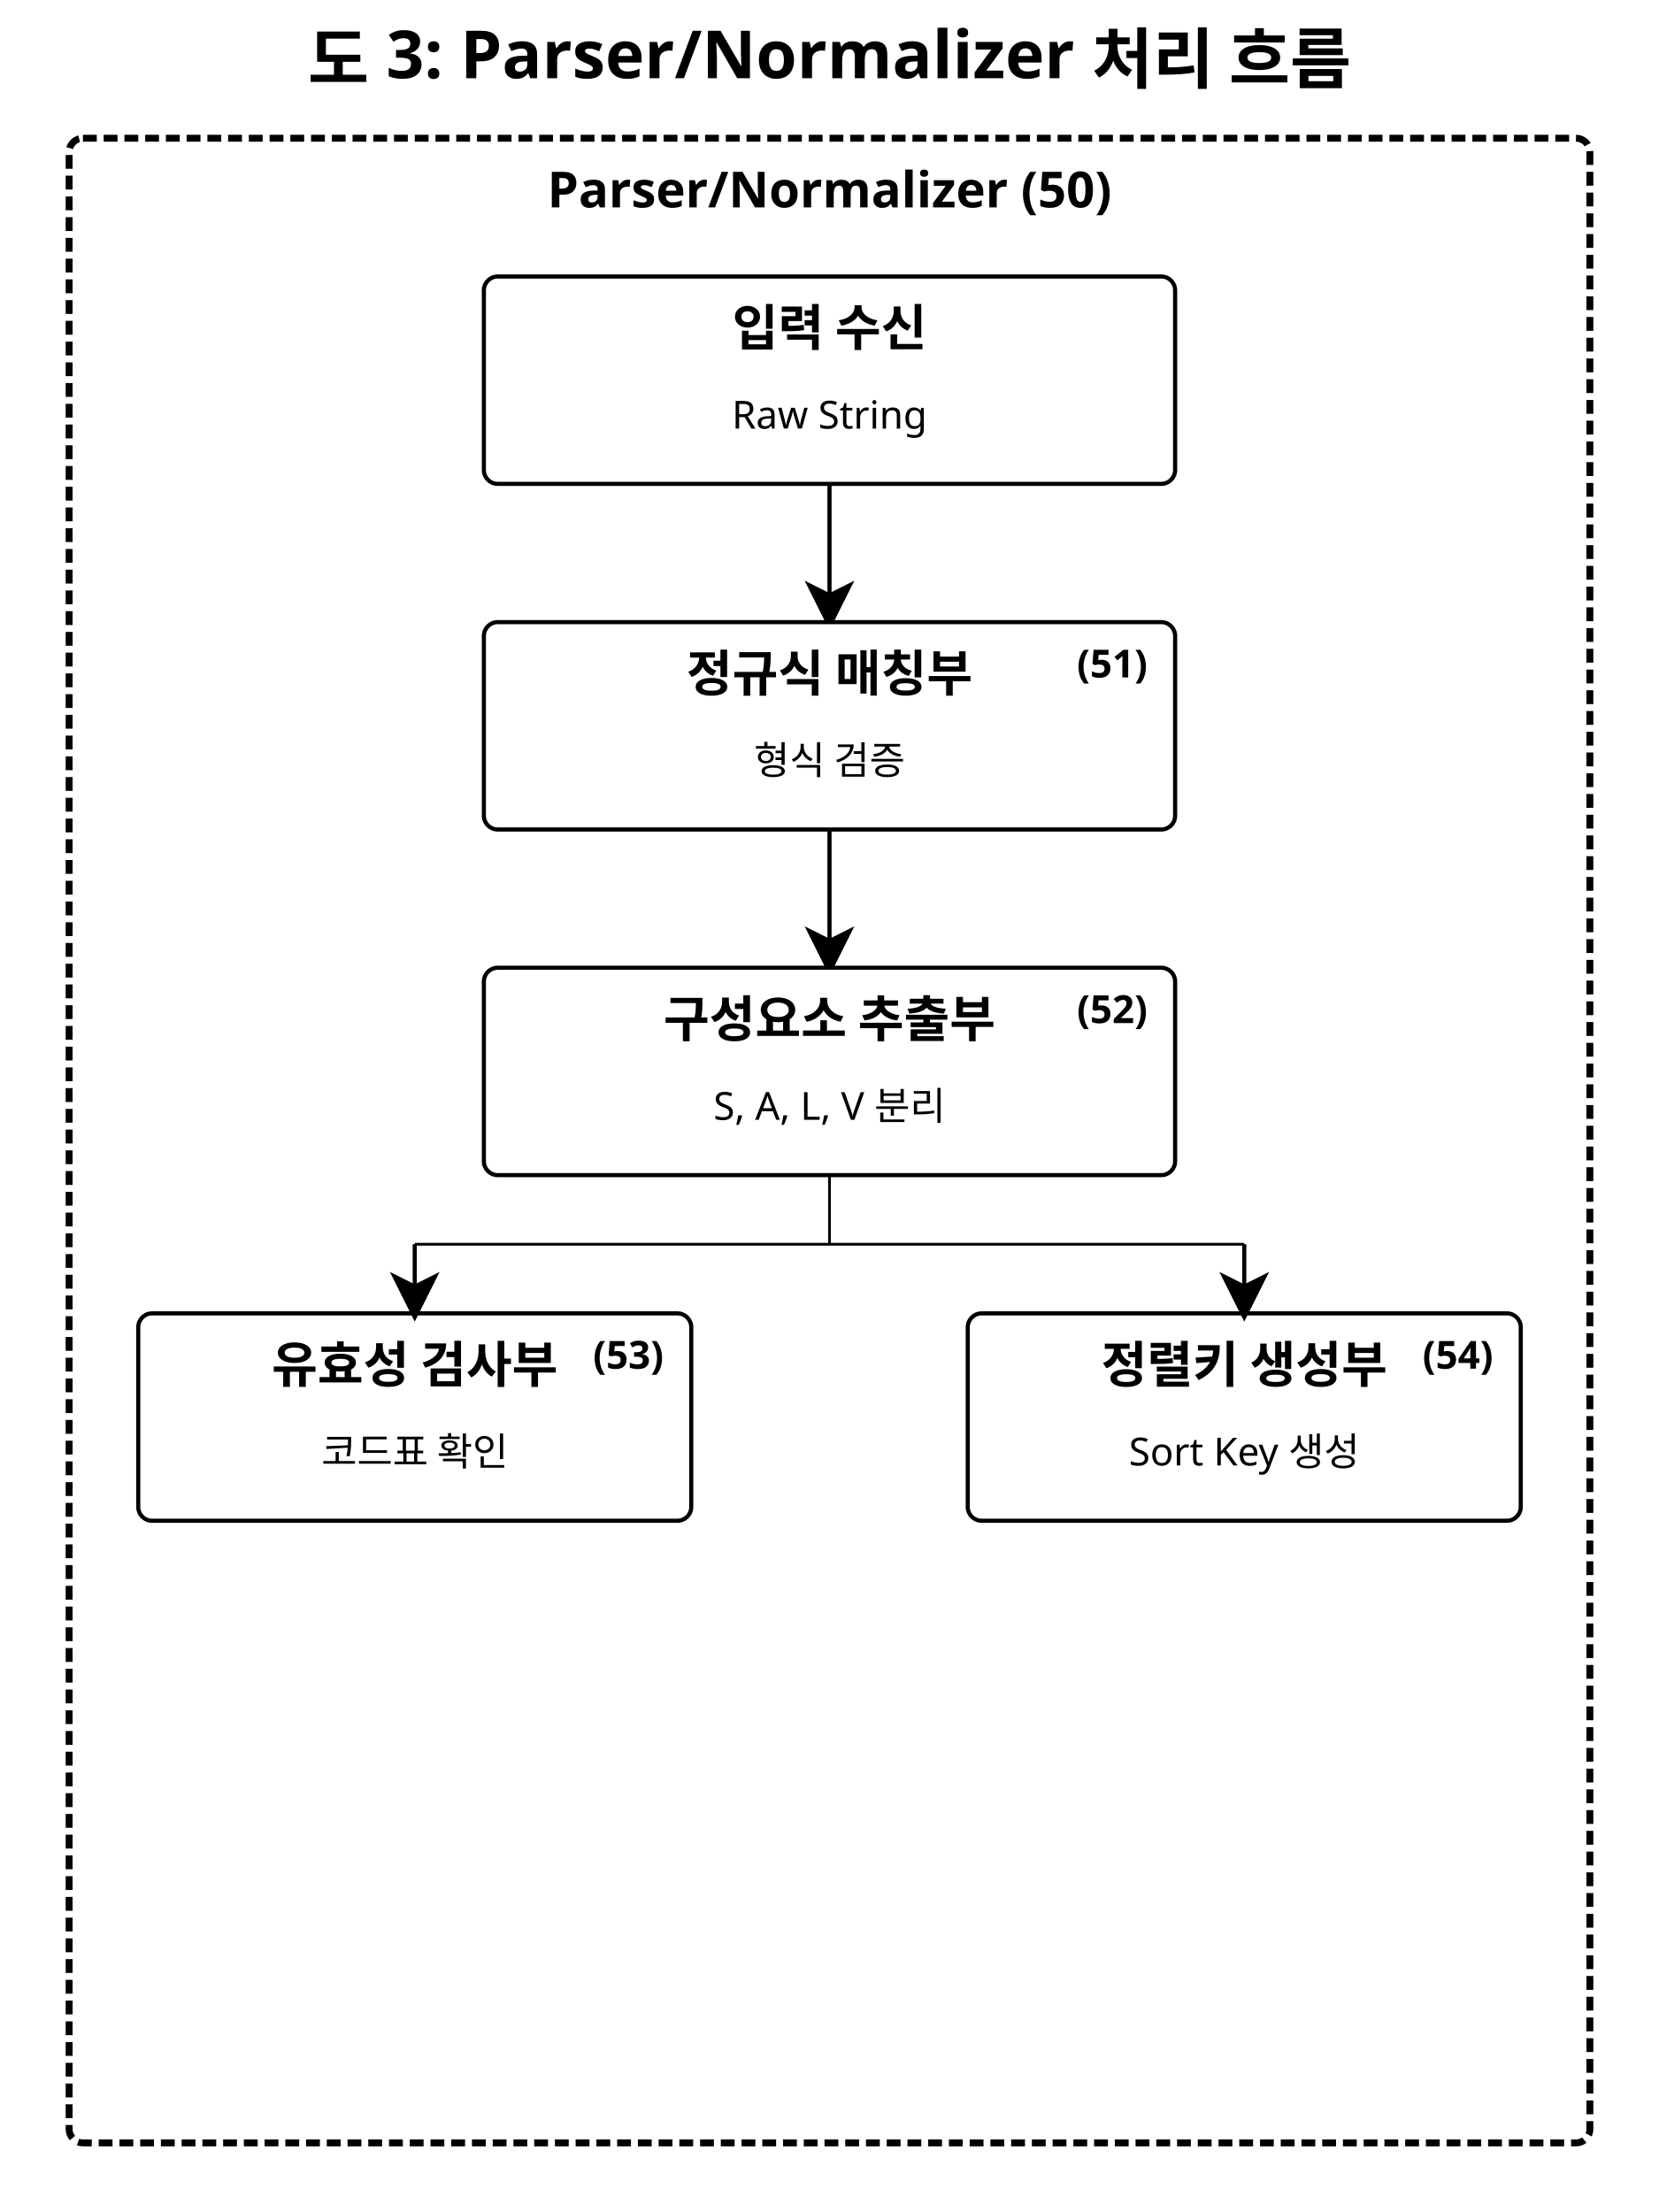
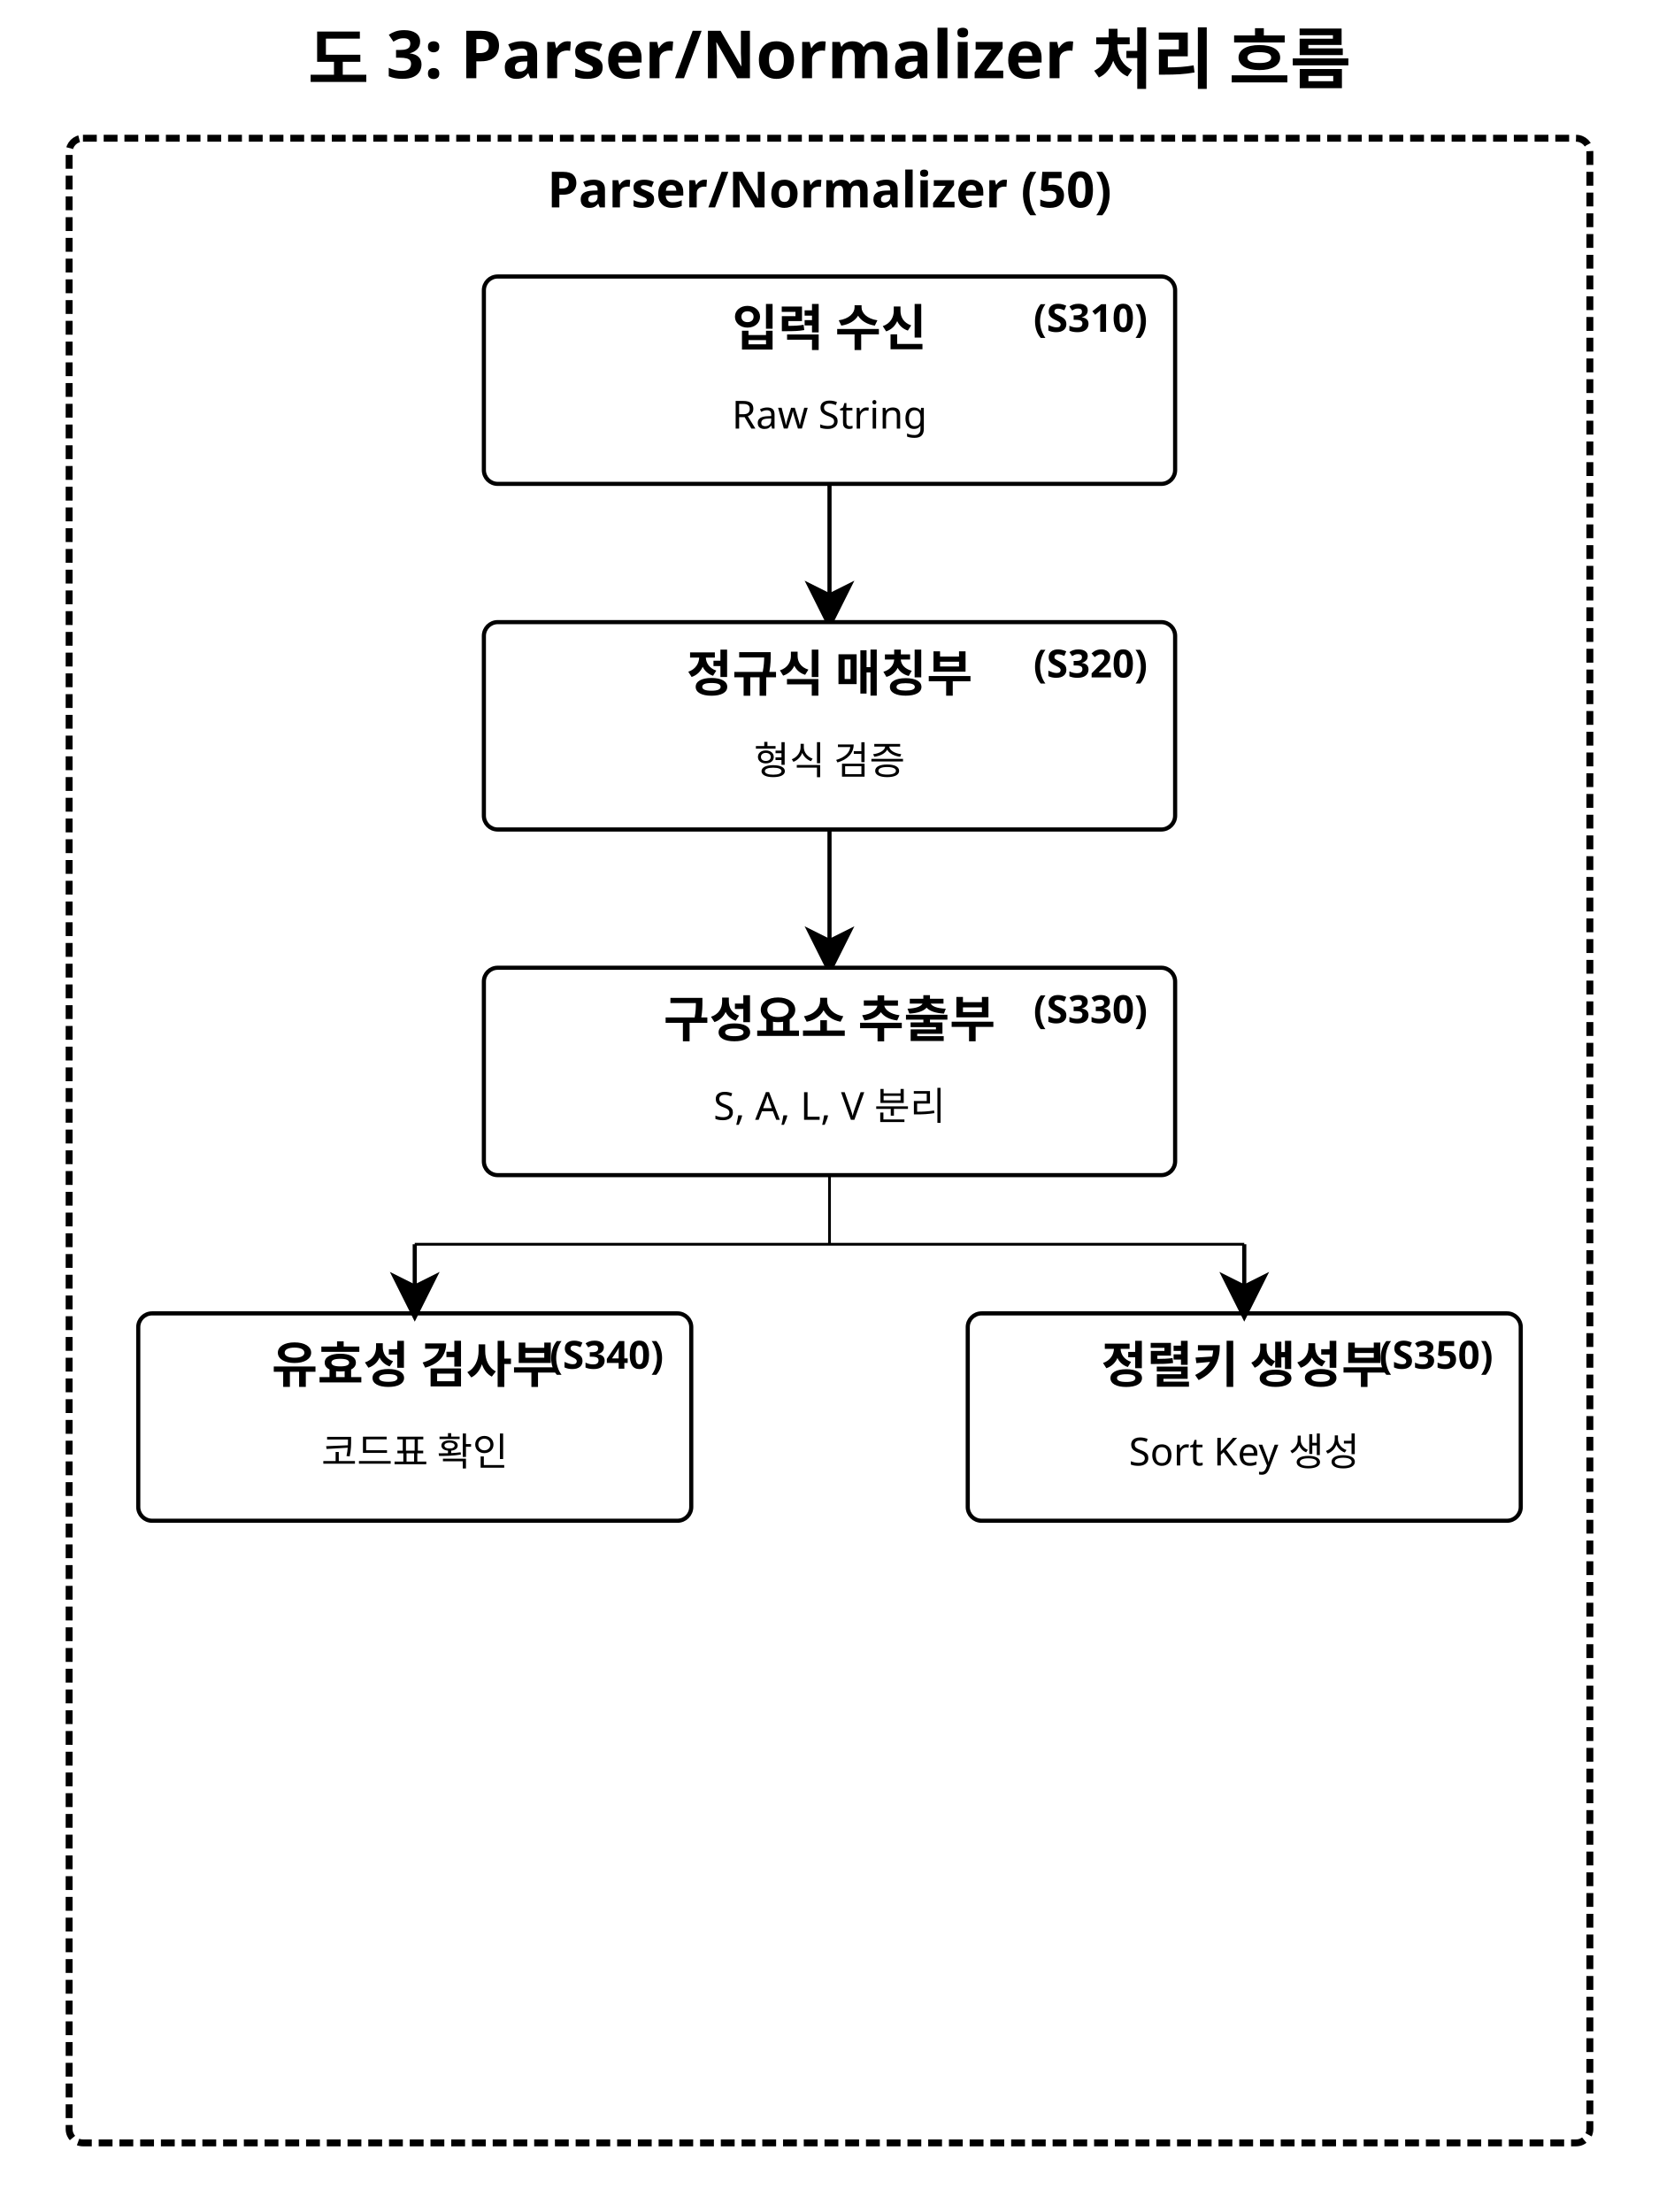
<svg xmlns="http://www.w3.org/2000/svg" width="1200" height="1600" viewBox="0 0 1200 1600">
  <rect width="100%" height="100%" fill="white" />
  <defs>
    <marker id="arrowhead" markerWidth="12" markerHeight="12" refX="10" refY="6" orient="auto">
      <path d="M0,0 L12,6 L0,12 L3,6 Z" fill="black" />
    </marker>
  </defs>
  <text x="600" y="60" text-anchor="middle" font-family="Malgun Gothic, AppleGothic, Dotum, sans-serif" font-size="48" font-weight="bold">도 3: Parser/Normalizer 처리 흐름</text>
  <rect x="50" y="100" width="1100" height="1450" fill="white" stroke="black" stroke-width="5" rx="10" stroke-dasharray="10,5" />
  <text x="600.0" y="150" text-anchor="middle" font-family="Malgun Gothic, AppleGothic, Dotum, sans-serif" font-size="36" font-weight="bold">Parser/Normalizer (50)</text>
  <rect x="350.0" y="200" width="500" height="150" fill="white" stroke="black" stroke-width="3" rx="10" />
  <text x="600.0" y="250" text-anchor="middle" font-family="Malgun Gothic, AppleGothic, Dotum, sans-serif" font-size="36" font-weight="bold">입력 수신</text>
+   <text x="830.0" y="240" text-anchor="end" font-family="Malgun Gothic, AppleGothic, Dotum, sans-serif" font-size="28" font-weight="bold">(S310)</text>
  <text x="600.0" y="310" text-anchor="middle" font-family="Malgun Gothic, AppleGothic, Dotum, sans-serif" font-size="28" font-weight="normal">Raw String</text>
  <path d="M 600,350 L 600,450" stroke="black" stroke-width="3" fill="none" marker-end="url(#arrowhead)" />
  <rect x="350.0" y="450" width="500" height="150" fill="white" stroke="black" stroke-width="3" rx="10" />
  <text x="600.0" y="500" text-anchor="middle" font-family="Malgun Gothic, AppleGothic, Dotum, sans-serif" font-size="36" font-weight="bold">정규식 매칭부</text>
-   <text x="830.0" y="490" text-anchor="end" font-family="Malgun Gothic, AppleGothic, Dotum, sans-serif" font-size="28" font-weight="bold">(51)</text>
+   <text x="830.0" y="490" text-anchor="end" font-family="Malgun Gothic, AppleGothic, Dotum, sans-serif" font-size="28" font-weight="bold">(S320)</text>
  <text x="600.0" y="560" text-anchor="middle" font-family="Malgun Gothic, AppleGothic, Dotum, sans-serif" font-size="28" font-weight="normal">형식 검증</text>
  <path d="M 600,600 L 600,700" stroke="black" stroke-width="3" fill="none" marker-end="url(#arrowhead)" />
  <rect x="350.0" y="700" width="500" height="150" fill="white" stroke="black" stroke-width="3" rx="10" />
  <text x="600.0" y="750" text-anchor="middle" font-family="Malgun Gothic, AppleGothic, Dotum, sans-serif" font-size="36" font-weight="bold">구성요소 추출부</text>
-   <text x="830.0" y="740" text-anchor="end" font-family="Malgun Gothic, AppleGothic, Dotum, sans-serif" font-size="28" font-weight="bold">(52)</text>
+   <text x="830.0" y="740" text-anchor="end" font-family="Malgun Gothic, AppleGothic, Dotum, sans-serif" font-size="28" font-weight="bold">(S330)</text>
  <text x="600.0" y="810" text-anchor="middle" font-family="Malgun Gothic, AppleGothic, Dotum, sans-serif" font-size="28" font-weight="normal">S, A, L, V 분리</text>
  <path d="M 600,850 L 600,900" stroke="black" stroke-width="2" fill="none" />
  <path d="M 300,900 L 900,900" stroke="black" stroke-width="2" fill="none" />
  <rect x="100" y="950" width="400" height="150" fill="white" stroke="black" stroke-width="3" rx="10" />
  <text x="300.0" y="1000" text-anchor="middle" font-family="Malgun Gothic, AppleGothic, Dotum, sans-serif" font-size="36" font-weight="bold">유효성 검사부</text>
-   <text x="480" y="990" text-anchor="end" font-family="Malgun Gothic, AppleGothic, Dotum, sans-serif" font-size="28" font-weight="bold">(53)</text>
+   <text x="480" y="990" text-anchor="end" font-family="Malgun Gothic, AppleGothic, Dotum, sans-serif" font-size="28" font-weight="bold">(S340)</text>
  <text x="300.0" y="1060" text-anchor="middle" font-family="Malgun Gothic, AppleGothic, Dotum, sans-serif" font-size="28" font-weight="normal">코드표 확인</text>
  <path d="M 300,900 L 300,950" stroke="black" stroke-width="3" fill="none" marker-end="url(#arrowhead)" />
  <rect x="700" y="950" width="400" height="150" fill="white" stroke="black" stroke-width="3" rx="10" />
  <text x="900.0" y="1000" text-anchor="middle" font-family="Malgun Gothic, AppleGothic, Dotum, sans-serif" font-size="36" font-weight="bold">정렬키 생성부</text>
-   <text x="1080" y="990" text-anchor="end" font-family="Malgun Gothic, AppleGothic, Dotum, sans-serif" font-size="28" font-weight="bold">(54)</text>
+   <text x="1080" y="990" text-anchor="end" font-family="Malgun Gothic, AppleGothic, Dotum, sans-serif" font-size="28" font-weight="bold">(S350)</text>
  <text x="900.0" y="1060" text-anchor="middle" font-family="Malgun Gothic, AppleGothic, Dotum, sans-serif" font-size="28" font-weight="normal">Sort Key 생성</text>
  <path d="M 900,900 L 900,950" stroke="black" stroke-width="3" fill="none" marker-end="url(#arrowhead)" />
</svg>
